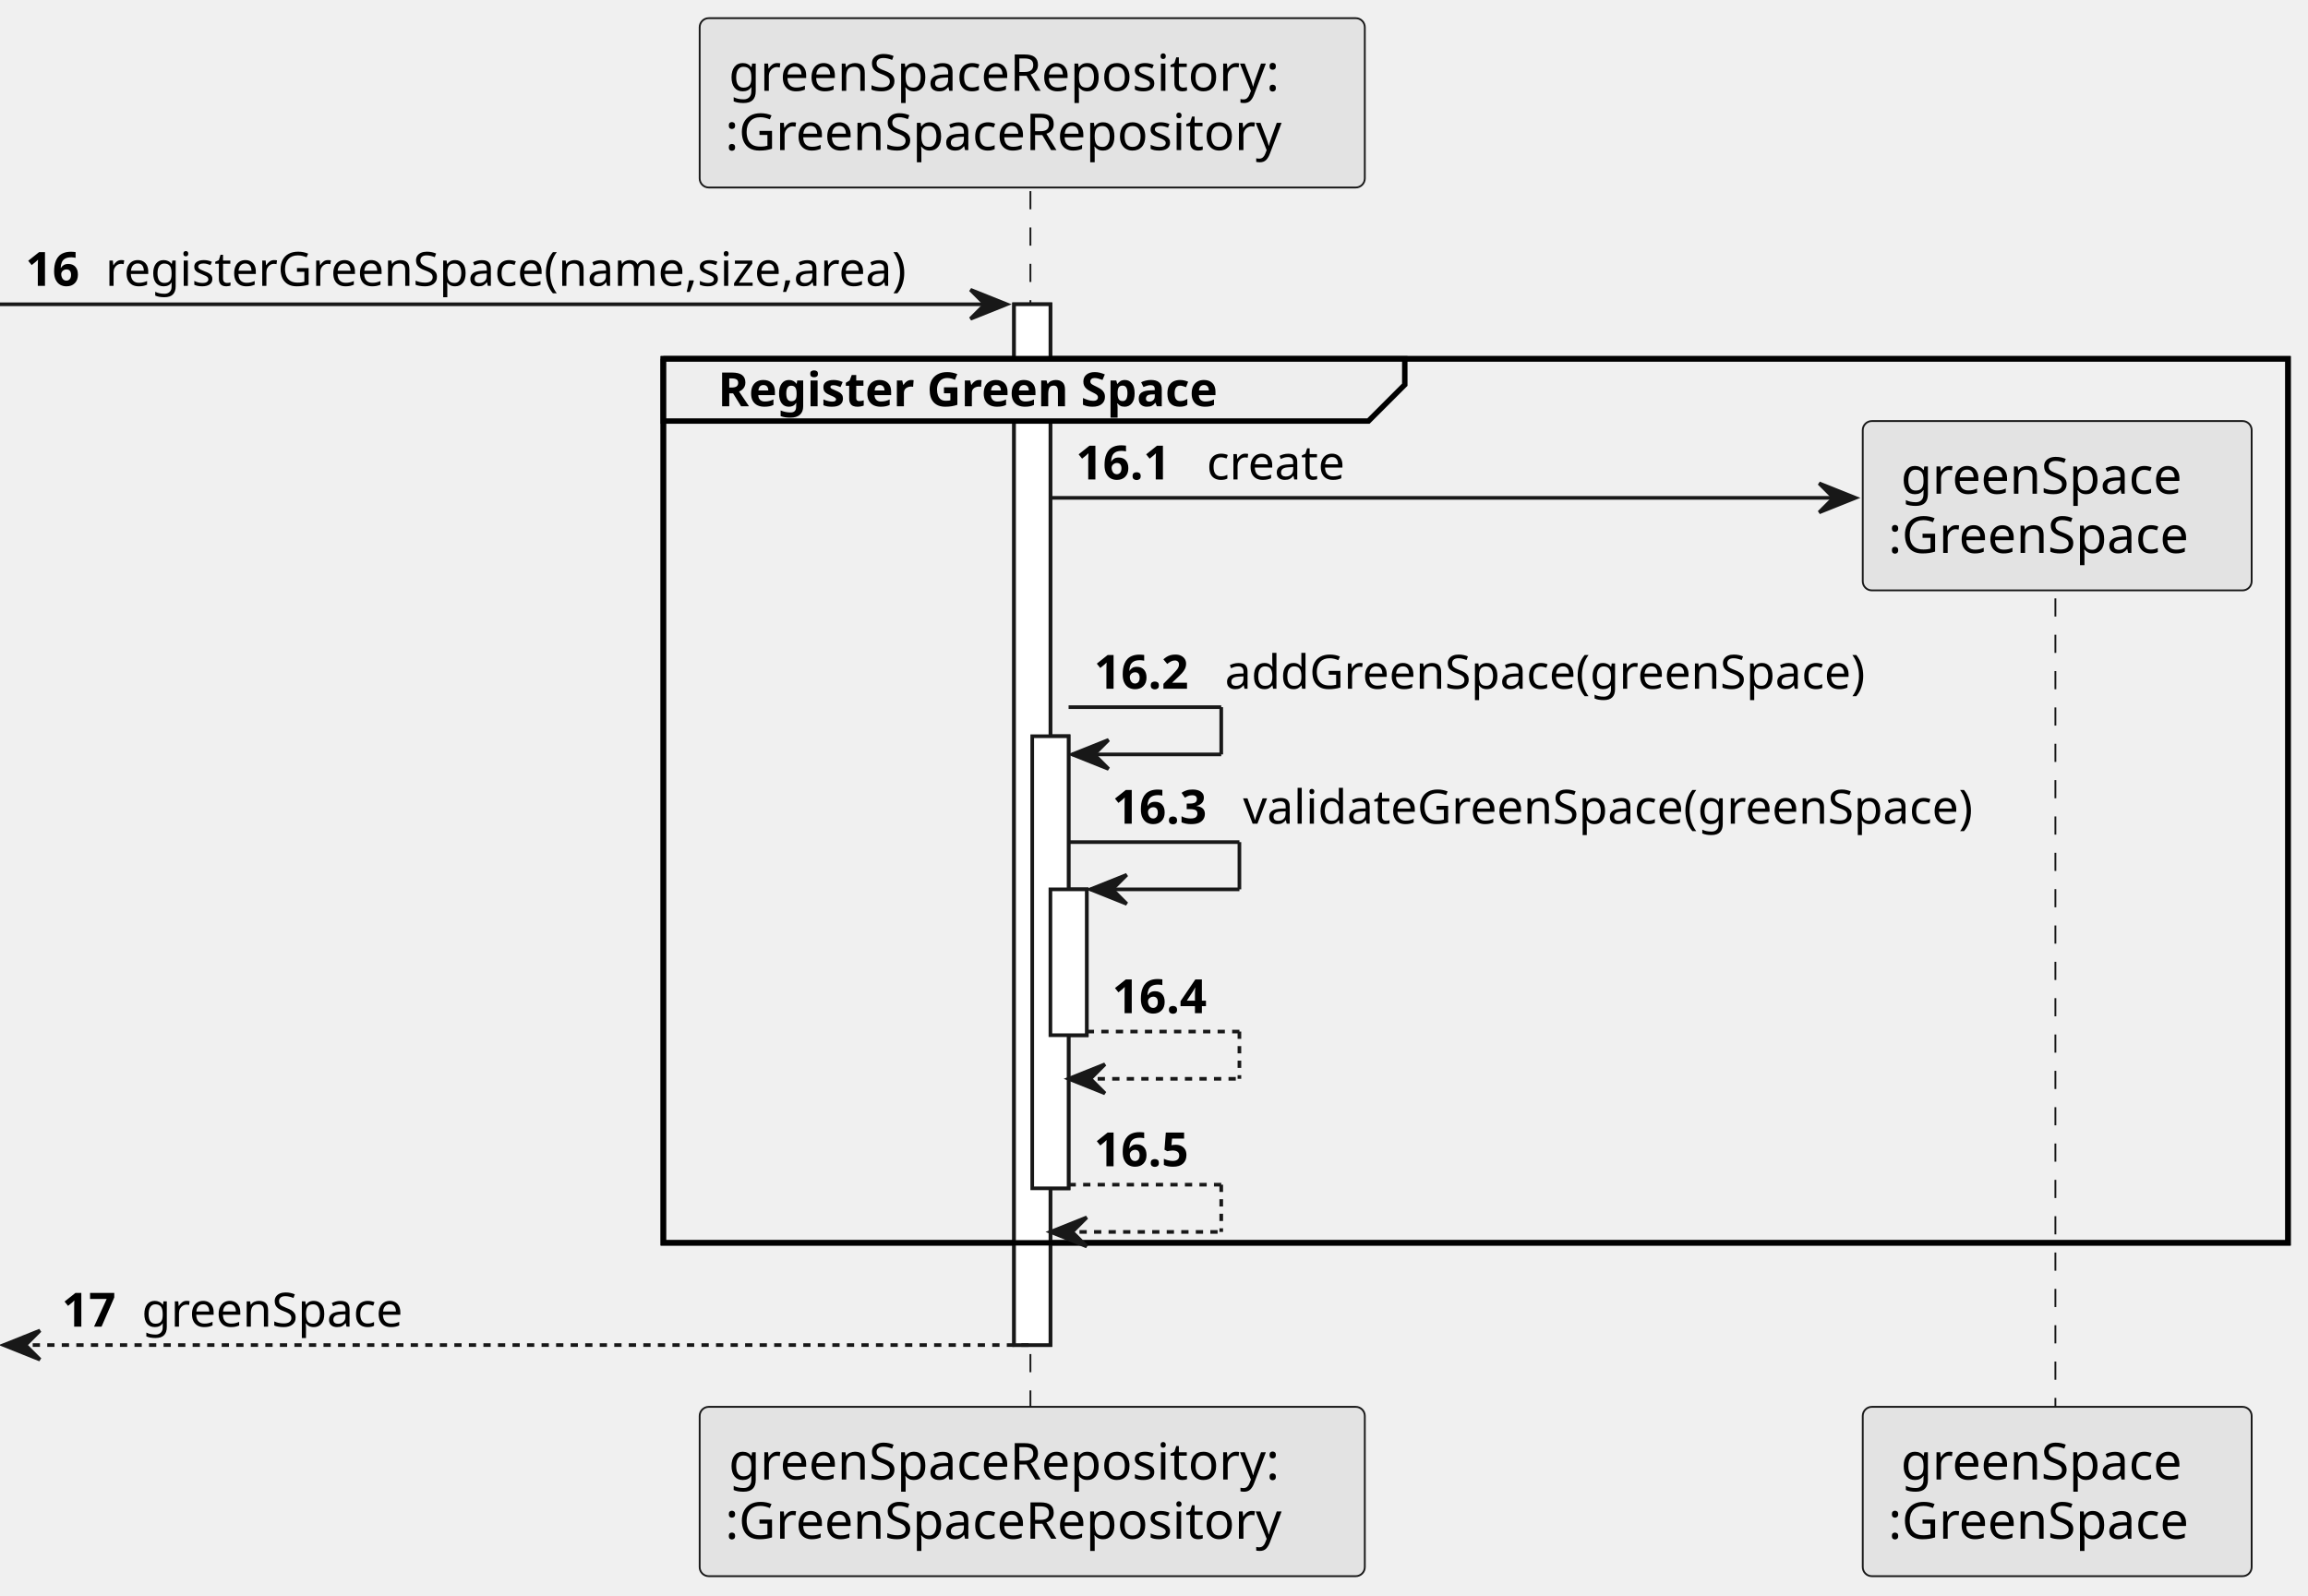
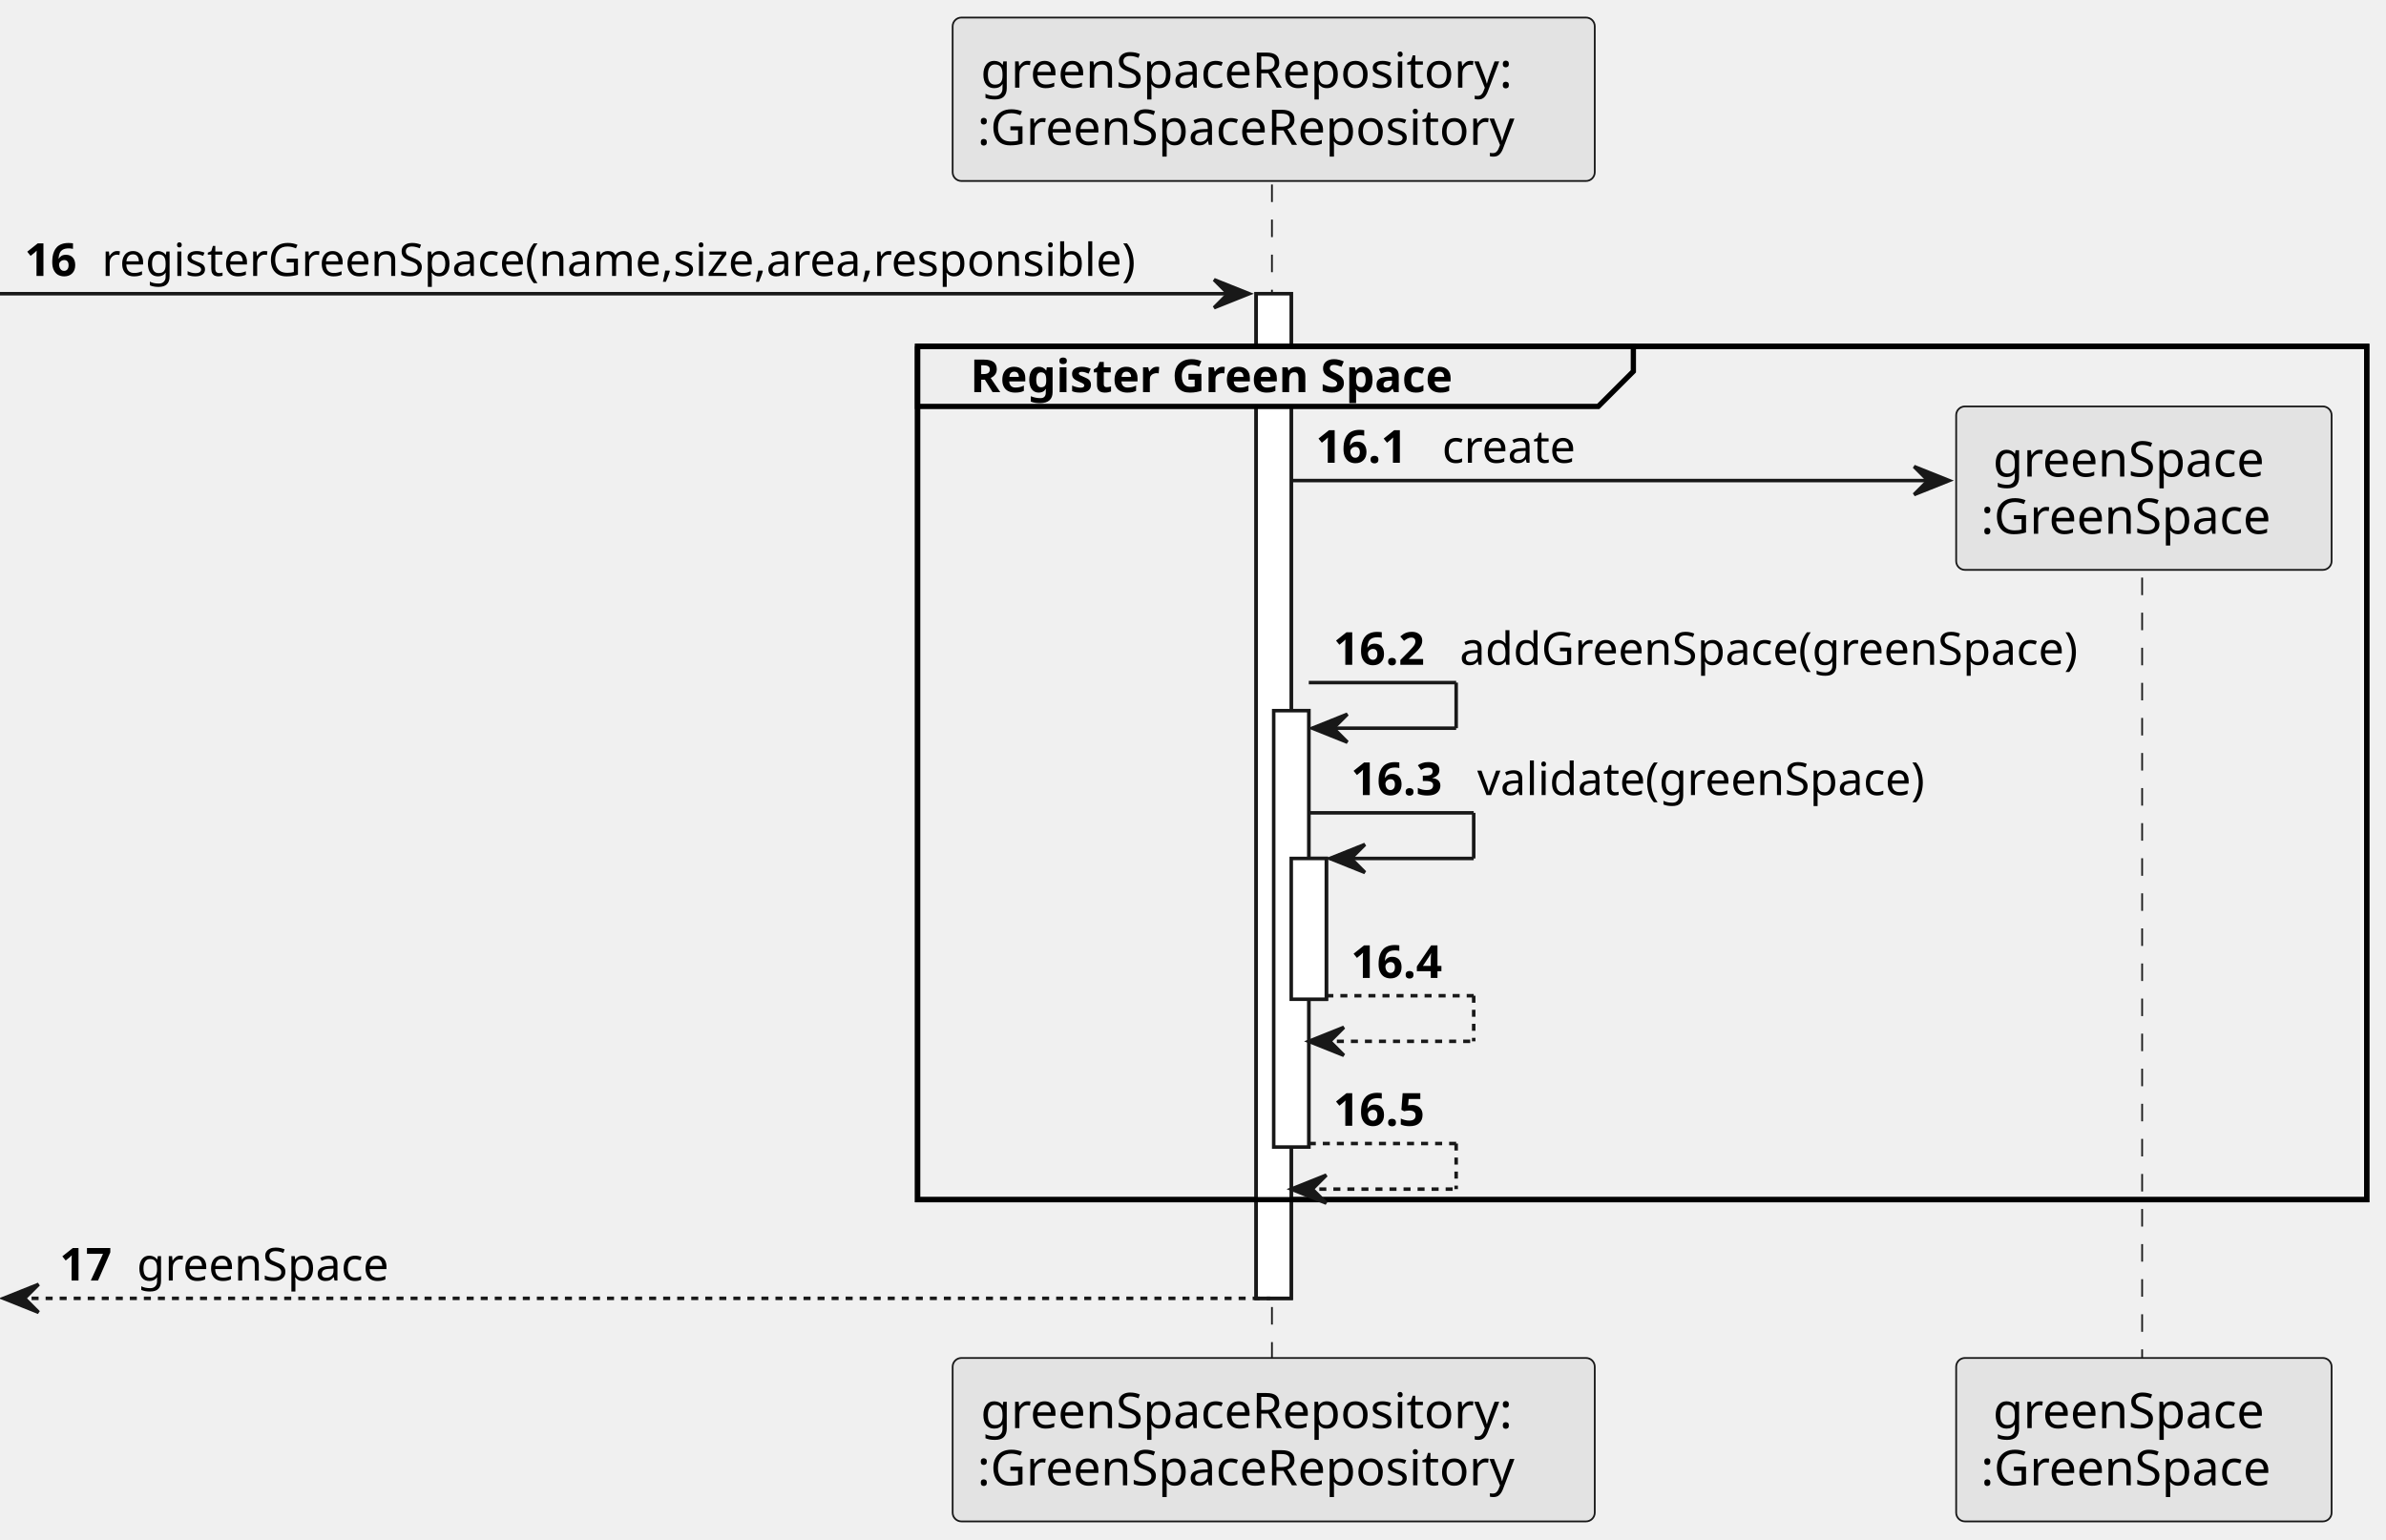
- <svg xmlns="http://www.w3.org/2000/svg" contentStyleType="text/css" height="439px" preserveAspectRatio="none" style="width:635px;height:439px;background:#FFFFFF;" version="1.1" viewBox="0 0 635 439" width="635px" zoomAndPan="magnify">
+ <svg xmlns="http://www.w3.org/2000/svg" contentStyleType="text/css" height="439px" preserveAspectRatio="none" style="width:680px;height:439px;background:#FFFFFF;" version="1.1" viewBox="0 0 680 439" width="680px" zoomAndPan="magnify">
  <defs />
  <g>
-     <rect fill="#FFFFFF" height="286.391" style="stroke:#181818;stroke-width:1.0;" width="10" x="279" y="83.727" />
-     <rect fill="#FFFFFF" height="124.398" style="stroke:#181818;stroke-width:1.0;" width="10" x="284" y="202.586" />
-     <rect fill="#FFFFFF" height="40.133" style="stroke:#181818;stroke-width:1.0;" width="10" x="289" y="244.719" />
-     <rect fill="none" height="243.258" style="stroke:#000000;stroke-width:1.5;" width="447" x="182.5" y="98.727" />
-     <line style="stroke:#181818;stroke-width:0.5;stroke-dasharray:5.0,5.0;" x1="283.5" x2="283.5" y1="52.594" y2="388.117" />
-     <line style="stroke:#181818;stroke-width:0.5;stroke-dasharray:5.0,5.0;" x1="565.5" x2="565.5" y1="154.656" y2="388.117" />
-     <rect fill="#E3E3E3" height="46.594" rx="2.5" ry="2.5" style="stroke:#181818;stroke-width:0.5;" width="183" x="192.5" y="5" />
-     <text fill="#000000" font-family="sans-serif" font-size="14" lengthAdjust="spacing" textLength="167" x="200.5" y="24.995">greenSpaceRepository:</text>
-     <text fill="#000000" font-family="sans-serif" font-size="14" lengthAdjust="spacing" textLength="169" x="199.5" y="41.292">:GreenSpaceRepository</text>
-     <rect fill="#E3E3E3" height="46.594" rx="2.5" ry="2.5" style="stroke:#181818;stroke-width:0.5;" width="183" x="192.5" y="387.117" />
-     <text fill="#000000" font-family="sans-serif" font-size="14" lengthAdjust="spacing" textLength="167" x="200.5" y="407.112">greenSpaceRepository:</text>
-     <text fill="#000000" font-family="sans-serif" font-size="14" lengthAdjust="spacing" textLength="169" x="199.5" y="423.409">:GreenSpaceRepository</text>
-     <rect fill="#E3E3E3" height="46.594" rx="2.5" ry="2.5" style="stroke:#181818;stroke-width:0.5;" width="107" x="512.5" y="387.117" />
-     <text fill="#000000" font-family="sans-serif" font-size="14" lengthAdjust="spacing" textLength="86" x="523" y="407.112">greenSpace</text>
-     <text fill="#000000" font-family="sans-serif" font-size="14" lengthAdjust="spacing" textLength="93" x="519.5" y="423.409">:GreenSpace</text>
-     <rect fill="#FFFFFF" height="286.391" style="stroke:#181818;stroke-width:1.0;" width="10" x="279" y="83.727" />
-     <rect fill="#FFFFFF" height="124.398" style="stroke:#181818;stroke-width:1.0;" width="10" x="284" y="202.586" />
-     <rect fill="#FFFFFF" height="40.133" style="stroke:#181818;stroke-width:1.0;" width="10" x="289" y="244.719" />
-     <polygon fill="#181818" points="267,79.727,277,83.727,267,87.727,271,83.727" style="stroke:#181818;stroke-width:1.0;" />
-     <line style="stroke:#181818;stroke-width:1.0;" x1="0" x2="273" y1="83.727" y2="83.727" />
+     <rect fill="#FFFFFF" height="286.391" style="stroke:#181818;stroke-width:1.0;" width="10" x="358" y="83.727" />
+     <rect fill="#FFFFFF" height="124.398" style="stroke:#181818;stroke-width:1.0;" width="10" x="363" y="202.586" />
+     <rect fill="#FFFFFF" height="40.133" style="stroke:#181818;stroke-width:1.0;" width="10" x="368" y="244.719" />
+     <rect fill="none" height="243.258" style="stroke:#000000;stroke-width:1.5;" width="413" x="261.5" y="98.727" />
+     <line style="stroke:#181818;stroke-width:0.5;stroke-dasharray:5.0,5.0;" x1="362.5" x2="362.5" y1="52.594" y2="388.117" />
+     <line style="stroke:#181818;stroke-width:0.5;stroke-dasharray:5.0,5.0;" x1="610.5" x2="610.5" y1="154.656" y2="388.117" />
+     <rect fill="#E3E3E3" height="46.594" rx="2.5" ry="2.5" style="stroke:#181818;stroke-width:0.5;" width="183" x="271.5" y="5" />
+     <text fill="#000000" font-family="sans-serif" font-size="14" lengthAdjust="spacing" textLength="167" x="279.5" y="24.995">greenSpaceRepository:</text>
+     <text fill="#000000" font-family="sans-serif" font-size="14" lengthAdjust="spacing" textLength="169" x="278.5" y="41.292">:GreenSpaceRepository</text>
+     <rect fill="#E3E3E3" height="46.594" rx="2.5" ry="2.5" style="stroke:#181818;stroke-width:0.5;" width="183" x="271.5" y="387.117" />
+     <text fill="#000000" font-family="sans-serif" font-size="14" lengthAdjust="spacing" textLength="167" x="279.5" y="407.112">greenSpaceRepository:</text>
+     <text fill="#000000" font-family="sans-serif" font-size="14" lengthAdjust="spacing" textLength="169" x="278.5" y="423.409">:GreenSpaceRepository</text>
+     <rect fill="#E3E3E3" height="46.594" rx="2.5" ry="2.5" style="stroke:#181818;stroke-width:0.5;" width="107" x="557.5" y="387.117" />
+     <text fill="#000000" font-family="sans-serif" font-size="14" lengthAdjust="spacing" textLength="86" x="568" y="407.112">greenSpace</text>
+     <text fill="#000000" font-family="sans-serif" font-size="14" lengthAdjust="spacing" textLength="93" x="564.5" y="423.409">:GreenSpace</text>
+     <rect fill="#FFFFFF" height="286.391" style="stroke:#181818;stroke-width:1.0;" width="10" x="358" y="83.727" />
+     <rect fill="#FFFFFF" height="124.398" style="stroke:#181818;stroke-width:1.0;" width="10" x="363" y="202.586" />
+     <rect fill="#FFFFFF" height="40.133" style="stroke:#181818;stroke-width:1.0;" width="10" x="368" y="244.719" />
+     <polygon fill="#181818" points="346,79.727,356,83.727,346,87.727,350,83.727" style="stroke:#181818;stroke-width:1.0;" />
+     <line style="stroke:#181818;stroke-width:1.0;" x1="0" x2="352" y1="83.727" y2="83.727" />
    <text fill="#000000" font-family="sans-serif" font-size="13" font-weight="bold" lengthAdjust="spacing" textLength="18" x="7" y="78.661">16</text>
-     <text fill="#000000" font-family="sans-serif" font-size="13" lengthAdjust="spacing" textLength="238" x="29" y="78.661">registerGreenSpace(name,size,area)</text>
-     <path d="M182.5,98.727 L386.5,98.727 L386.5,105.859 L376.5,115.859 L182.5,115.859 L182.5,98.727 " fill="#EEEEEE" style="stroke:#000000;stroke-width:1.5;" />
-     <rect fill="none" height="243.258" style="stroke:#000000;stroke-width:1.5;" width="447" x="182.5" y="98.727" />
-     <text fill="#000000" font-family="sans-serif" font-size="13" font-weight="bold" lengthAdjust="spacing" textLength="159" x="197.5" y="111.793">Register Green Space</text>
-     <polygon fill="#181818" points="500.5,132.992,510.5,136.992,500.5,140.992,504.5,136.992" style="stroke:#181818;stroke-width:1.0;" />
-     <line style="stroke:#181818;stroke-width:1.0;" x1="289" x2="506.5" y1="136.992" y2="136.992" />
-     <text fill="#000000" font-family="sans-serif" font-size="13" font-weight="bold" lengthAdjust="spacing" textLength="32" x="296" y="131.926">16.1</text>
-     <text fill="#000000" font-family="sans-serif" font-size="13" lengthAdjust="spacing" textLength="41" x="332" y="131.926">create</text>
-     <rect fill="#E3E3E3" height="46.594" rx="2.5" ry="2.5" style="stroke:#181818;stroke-width:0.5;" width="107" x="512.5" y="115.859" />
-     <text fill="#000000" font-family="sans-serif" font-size="14" lengthAdjust="spacing" textLength="86" x="523" y="135.855">greenSpace</text>
-     <text fill="#000000" font-family="sans-serif" font-size="14" lengthAdjust="spacing" textLength="93" x="519.5" y="152.151">:GreenSpace</text>
-     <line style="stroke:#181818;stroke-width:1.0;" x1="294" x2="336" y1="194.586" y2="194.586" />
-     <line style="stroke:#181818;stroke-width:1.0;" x1="336" x2="336" y1="194.586" y2="207.586" />
-     <line style="stroke:#181818;stroke-width:1.0;" x1="295" x2="336" y1="207.586" y2="207.586" />
-     <polygon fill="#181818" points="305,203.586,295,207.586,305,211.586,301,207.586" style="stroke:#181818;stroke-width:1.0;" />
-     <text fill="#000000" font-family="sans-serif" font-size="13" font-weight="bold" lengthAdjust="spacing" textLength="32" x="301" y="189.52">16.2</text>
-     <text fill="#000000" font-family="sans-serif" font-size="13" lengthAdjust="spacing" textLength="188" x="337" y="189.52">addGreenSpace(greenSpace)</text>
-     <line style="stroke:#181818;stroke-width:1.0;" x1="294" x2="341" y1="231.719" y2="231.719" />
-     <line style="stroke:#181818;stroke-width:1.0;" x1="341" x2="341" y1="231.719" y2="244.719" />
-     <line style="stroke:#181818;stroke-width:1.0;" x1="300" x2="341" y1="244.719" y2="244.719" />
-     <polygon fill="#181818" points="310,240.719,300,244.719,310,248.719,306,244.719" style="stroke:#181818;stroke-width:1.0;" />
-     <text fill="#000000" font-family="sans-serif" font-size="13" font-weight="bold" lengthAdjust="spacing" textLength="32" x="306" y="226.653">16.3</text>
-     <text fill="#000000" font-family="sans-serif" font-size="13" lengthAdjust="spacing" textLength="217" x="342" y="226.653">validateGreenSpace(greenSpace)</text>
-     <line style="stroke:#181818;stroke-width:1.0;stroke-dasharray:2.0,2.0;" x1="299" x2="341" y1="283.852" y2="283.852" />
-     <line style="stroke:#181818;stroke-width:1.0;stroke-dasharray:2.0,2.0;" x1="341" x2="341" y1="283.852" y2="296.852" />
-     <line style="stroke:#181818;stroke-width:1.0;stroke-dasharray:2.0,2.0;" x1="294" x2="341" y1="296.852" y2="296.852" />
-     <polygon fill="#181818" points="304,292.852,294,296.852,304,300.852,300,296.852" style="stroke:#181818;stroke-width:1.0;" />
-     <text fill="#000000" font-family="sans-serif" font-size="13" font-weight="bold" lengthAdjust="spacing" textLength="32" x="306" y="278.786">16.4</text>
-     <text fill="#000000" font-family="sans-serif" font-size="13" lengthAdjust="spacing" textLength="4" x="342" y="278.786"> </text>
-     <line style="stroke:#181818;stroke-width:1.0;stroke-dasharray:2.0,2.0;" x1="294" x2="336" y1="325.984" y2="325.984" />
-     <line style="stroke:#181818;stroke-width:1.0;stroke-dasharray:2.0,2.0;" x1="336" x2="336" y1="325.984" y2="338.984" />
-     <line style="stroke:#181818;stroke-width:1.0;stroke-dasharray:2.0,2.0;" x1="289" x2="336" y1="338.984" y2="338.984" />
-     <polygon fill="#181818" points="299,334.984,289,338.984,299,342.984,295,338.984" style="stroke:#181818;stroke-width:1.0;" />
-     <text fill="#000000" font-family="sans-serif" font-size="13" font-weight="bold" lengthAdjust="spacing" textLength="32" x="301" y="320.918">16.5</text>
-     <text fill="#000000" font-family="sans-serif" font-size="13" lengthAdjust="spacing" textLength="4" x="337" y="320.918"> </text>
+     <text fill="#000000" font-family="sans-serif" font-size="13" lengthAdjust="spacing" textLength="317" x="29" y="78.661">registerGreenSpace(name,size,area,responsible)</text>
+     <path d="M261.5,98.727 L465.5,98.727 L465.5,105.859 L455.5,115.859 L261.5,115.859 L261.5,98.727 " fill="#EEEEEE" style="stroke:#000000;stroke-width:1.5;" />
+     <rect fill="none" height="243.258" style="stroke:#000000;stroke-width:1.5;" width="413" x="261.5" y="98.727" />
+     <text fill="#000000" font-family="sans-serif" font-size="13" font-weight="bold" lengthAdjust="spacing" textLength="159" x="276.5" y="111.793">Register Green Space</text>
+     <polygon fill="#181818" points="545.5,132.992,555.5,136.992,545.5,140.992,549.5,136.992" style="stroke:#181818;stroke-width:1.0;" />
+     <line style="stroke:#181818;stroke-width:1.0;" x1="368" x2="551.5" y1="136.992" y2="136.992" />
+     <text fill="#000000" font-family="sans-serif" font-size="13" font-weight="bold" lengthAdjust="spacing" textLength="32" x="375" y="131.926">16.1</text>
+     <text fill="#000000" font-family="sans-serif" font-size="13" lengthAdjust="spacing" textLength="41" x="411" y="131.926">create</text>
+     <rect fill="#E3E3E3" height="46.594" rx="2.5" ry="2.5" style="stroke:#181818;stroke-width:0.5;" width="107" x="557.5" y="115.859" />
+     <text fill="#000000" font-family="sans-serif" font-size="14" lengthAdjust="spacing" textLength="86" x="568" y="135.855">greenSpace</text>
+     <text fill="#000000" font-family="sans-serif" font-size="14" lengthAdjust="spacing" textLength="93" x="564.5" y="152.151">:GreenSpace</text>
+     <line style="stroke:#181818;stroke-width:1.0;" x1="373" x2="415" y1="194.586" y2="194.586" />
+     <line style="stroke:#181818;stroke-width:1.0;" x1="415" x2="415" y1="194.586" y2="207.586" />
+     <line style="stroke:#181818;stroke-width:1.0;" x1="374" x2="415" y1="207.586" y2="207.586" />
+     <polygon fill="#181818" points="384,203.586,374,207.586,384,211.586,380,207.586" style="stroke:#181818;stroke-width:1.0;" />
+     <text fill="#000000" font-family="sans-serif" font-size="13" font-weight="bold" lengthAdjust="spacing" textLength="32" x="380" y="189.52">16.2</text>
+     <text fill="#000000" font-family="sans-serif" font-size="13" lengthAdjust="spacing" textLength="188" x="416" y="189.52">addGreenSpace(greenSpace)</text>
+     <line style="stroke:#181818;stroke-width:1.0;" x1="373" x2="420" y1="231.719" y2="231.719" />
+     <line style="stroke:#181818;stroke-width:1.0;" x1="420" x2="420" y1="231.719" y2="244.719" />
+     <line style="stroke:#181818;stroke-width:1.0;" x1="379" x2="420" y1="244.719" y2="244.719" />
+     <polygon fill="#181818" points="389,240.719,379,244.719,389,248.719,385,244.719" style="stroke:#181818;stroke-width:1.0;" />
+     <text fill="#000000" font-family="sans-serif" font-size="13" font-weight="bold" lengthAdjust="spacing" textLength="32" x="385" y="226.653">16.3</text>
+     <text fill="#000000" font-family="sans-serif" font-size="13" lengthAdjust="spacing" textLength="139" x="421" y="226.653">validate(greenSpace)</text>
+     <line style="stroke:#181818;stroke-width:1.0;stroke-dasharray:2.0,2.0;" x1="378" x2="420" y1="283.852" y2="283.852" />
+     <line style="stroke:#181818;stroke-width:1.0;stroke-dasharray:2.0,2.0;" x1="420" x2="420" y1="283.852" y2="296.852" />
+     <line style="stroke:#181818;stroke-width:1.0;stroke-dasharray:2.0,2.0;" x1="373" x2="420" y1="296.852" y2="296.852" />
+     <polygon fill="#181818" points="383,292.852,373,296.852,383,300.852,379,296.852" style="stroke:#181818;stroke-width:1.0;" />
+     <text fill="#000000" font-family="sans-serif" font-size="13" font-weight="bold" lengthAdjust="spacing" textLength="32" x="385" y="278.786">16.4</text>
+     <text fill="#000000" font-family="sans-serif" font-size="13" lengthAdjust="spacing" textLength="4" x="421" y="278.786"> </text>
+     <line style="stroke:#181818;stroke-width:1.0;stroke-dasharray:2.0,2.0;" x1="373" x2="415" y1="325.984" y2="325.984" />
+     <line style="stroke:#181818;stroke-width:1.0;stroke-dasharray:2.0,2.0;" x1="415" x2="415" y1="325.984" y2="338.984" />
+     <line style="stroke:#181818;stroke-width:1.0;stroke-dasharray:2.0,2.0;" x1="368" x2="415" y1="338.984" y2="338.984" />
+     <polygon fill="#181818" points="378,334.984,368,338.984,378,342.984,374,338.984" style="stroke:#181818;stroke-width:1.0;" />
+     <text fill="#000000" font-family="sans-serif" font-size="13" font-weight="bold" lengthAdjust="spacing" textLength="32" x="380" y="320.918">16.5</text>
+     <text fill="#000000" font-family="sans-serif" font-size="13" lengthAdjust="spacing" textLength="4" x="416" y="320.918"> </text>
    <polygon fill="#181818" points="11,366.117,1,370.117,11,374.117,7,370.117" style="stroke:#181818;stroke-width:1.0;" />
-     <line style="stroke:#181818;stroke-width:1.0;stroke-dasharray:2.0,2.0;" x1="5" x2="283" y1="370.117" y2="370.117" />
+     <line style="stroke:#181818;stroke-width:1.0;stroke-dasharray:2.0,2.0;" x1="5" x2="362" y1="370.117" y2="370.117" />
    <text fill="#000000" font-family="sans-serif" font-size="13" font-weight="bold" lengthAdjust="spacing" textLength="18" x="17" y="365.051">17</text>
    <text fill="#000000" font-family="sans-serif" font-size="13" lengthAdjust="spacing" textLength="76" x="39" y="365.051">greenSpace</text>
  </g>
</svg>
